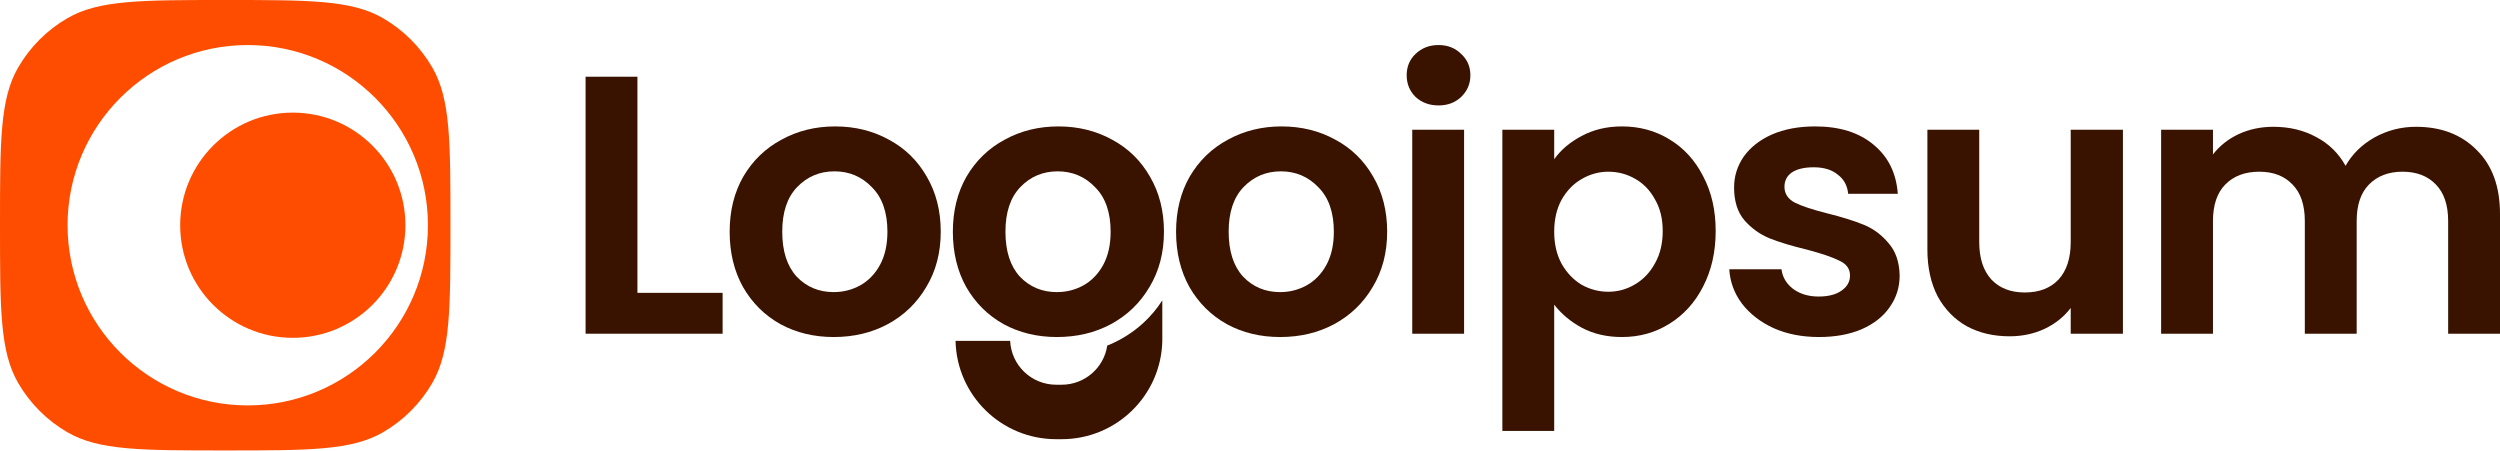
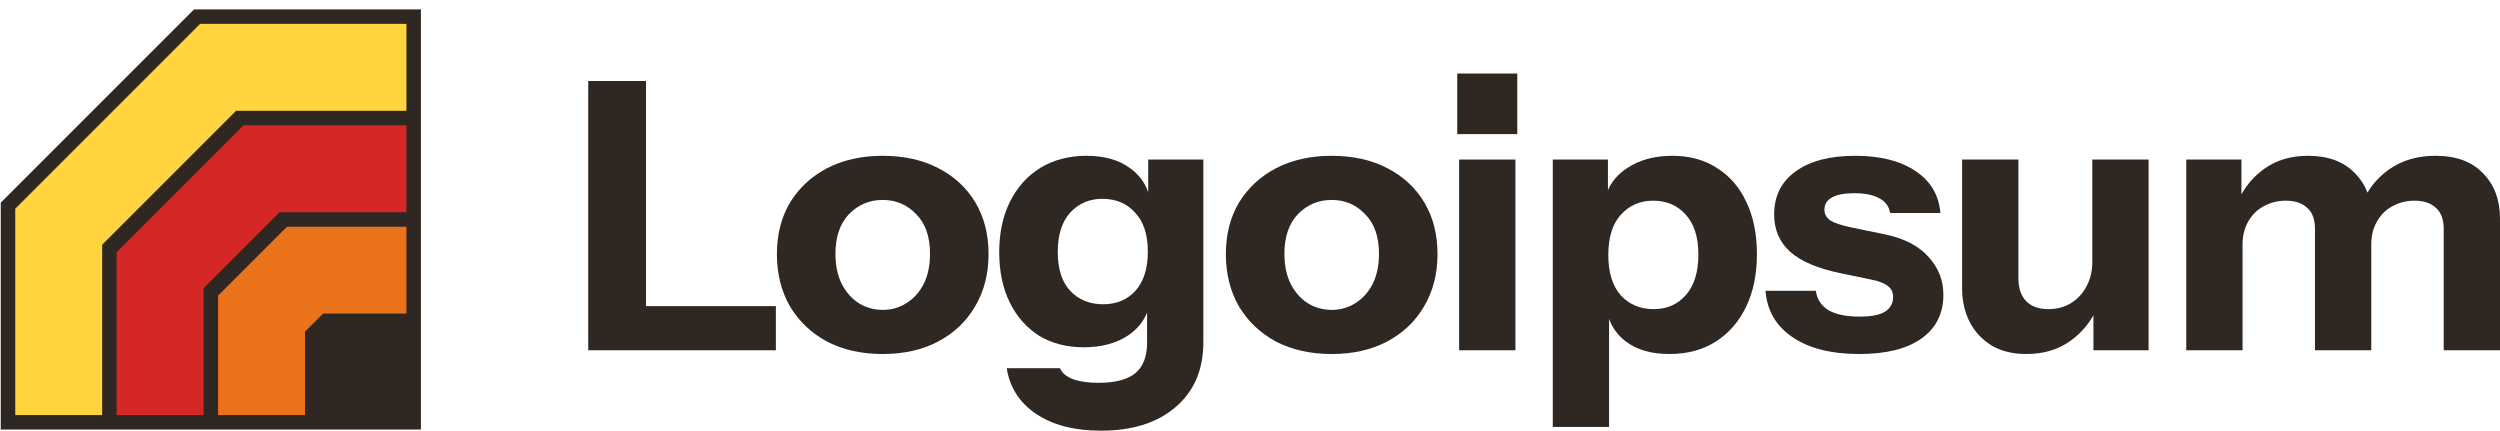
- <svg xmlns="http://www.w3.org/2000/svg" width="222" height="40" viewBox="0 0 222 40" fill="none">
-   <path fill-rule="evenodd" clip-rule="evenodd" d="M20 0C27.477 0 31.215 -0 34 1.607C35.824 2.661 37.339 4.176 38.393 6C40 8.785 40 12.523 40 20C40 27.477 40 31.215 38.393 34C37.339 35.824 35.824 37.339 34 38.393C31.215 40 27.477 40 20 40C12.523 40 8.785 40 6 38.393C4.176 37.339 2.661 35.824 1.607 34C-0 31.215 0 27.477 0 20C0 12.523 -0 8.785 1.607 6C2.661 4.176 4.176 2.661 6 1.607C8.785 -0 12.523 0 20 0ZM22 4C13.163 4 6 11.163 6 20C6 28.837 13.163 36 22 36C30.837 36 38 28.837 38 20C38 11.163 30.837 4 22 4Z" fill="#FF4D00" />
-   <path d="M36 20C36 25.523 31.523 30 26 30C20.477 30 16 25.523 16 20C16 14.477 20.477 10 26 10C31.523 10 36 14.477 36 20Z" fill="#FF4D00" />
-   <path d="M214.535 11.259C216.771 11.259 218.569 11.945 219.928 13.319C221.309 14.67 222 16.567 222 19.008V29.634H217.396V19.629C217.396 18.212 217.034 17.133 216.311 16.392C215.587 15.629 214.6 15.248 213.351 15.248C212.101 15.248 211.103 15.629 210.358 16.392C209.634 17.133 209.273 18.212 209.273 19.629V29.634H204.668V19.629C204.668 18.212 204.307 17.133 203.583 16.392C202.86 15.629 201.873 15.248 200.623 15.248C199.352 15.248 198.343 15.629 197.598 16.392C196.874 17.133 196.512 18.212 196.512 19.629V29.634H191.908V11.52H196.512V13.711C197.104 12.948 197.861 12.349 198.782 11.913C199.724 11.477 200.755 11.259 201.873 11.259C203.298 11.259 204.57 11.564 205.688 12.174C206.806 12.763 207.672 13.613 208.286 14.725C208.878 13.678 209.733 12.839 210.851 12.207C211.991 11.575 213.219 11.259 214.535 11.259Z" fill="#391300" />
-   <path d="M188.516 11.52V29.634H183.879V27.346C183.287 28.13 182.509 28.751 181.544 29.209C180.602 29.645 179.571 29.863 178.453 29.863C177.028 29.863 175.767 29.569 174.671 28.98C173.575 28.37 172.709 27.487 172.073 26.332C171.459 25.155 171.152 23.76 171.152 22.147V11.52H175.756V21.493C175.756 22.931 176.118 24.043 176.841 24.828C177.565 25.591 178.552 25.972 179.801 25.972C181.073 25.972 182.071 25.591 182.794 24.828C183.518 24.043 183.879 22.931 183.879 21.493V11.52H188.516Z" fill="#391300" />
-   <path d="M161.519 29.928C160.028 29.928 158.69 29.667 157.506 29.144C156.322 28.599 155.38 27.869 154.678 26.953C153.998 26.038 153.626 25.024 153.56 23.912H158.197C158.285 24.61 158.625 25.188 159.216 25.645C159.83 26.103 160.587 26.332 161.486 26.332C162.363 26.332 163.042 26.157 163.525 25.809C164.029 25.46 164.281 25.013 164.281 24.468C164.281 23.88 163.974 23.444 163.36 23.16C162.768 22.855 161.815 22.528 160.499 22.179C159.14 21.852 158.022 21.515 157.145 21.166C156.29 20.817 155.544 20.283 154.908 19.564C154.294 18.844 153.987 17.874 153.987 16.654C153.987 15.651 154.272 14.735 154.843 13.907C155.434 13.079 156.268 12.425 157.342 11.945C158.438 11.466 159.721 11.226 161.19 11.226C163.36 11.226 165.092 11.771 166.386 12.861C167.679 13.929 168.392 15.379 168.524 17.209H164.117C164.051 16.49 163.744 15.923 163.196 15.509C162.67 15.073 161.957 14.855 161.058 14.855C160.225 14.855 159.578 15.008 159.118 15.313C158.679 15.618 158.46 16.043 158.46 16.588C158.46 17.199 158.767 17.667 159.381 17.994C159.995 18.299 160.949 18.616 162.242 18.942C163.558 19.269 164.643 19.607 165.498 19.956C166.353 20.305 167.088 20.85 167.701 21.591C168.337 22.31 168.666 23.269 168.688 24.468C168.688 25.515 168.392 26.452 167.8 27.28C167.23 28.108 166.397 28.762 165.301 29.242C164.226 29.7 162.966 29.928 161.519 29.928Z" fill="#391300" />
-   <path d="M138.013 14.136C138.605 13.308 139.416 12.621 140.447 12.076C141.499 11.509 142.694 11.226 144.031 11.226C145.588 11.226 146.991 11.607 148.241 12.37C149.512 13.133 150.51 14.223 151.234 15.64C151.979 17.035 152.352 18.659 152.352 20.512C152.352 22.365 151.979 24.01 151.234 25.449C150.51 26.866 149.512 27.967 148.241 28.752C146.991 29.536 145.588 29.928 144.031 29.928C142.694 29.928 141.51 29.656 140.479 29.111C139.471 28.566 138.649 27.88 138.013 27.051V38.266H133.409V11.52H138.013V14.136ZM147.649 20.512C147.649 19.422 147.419 18.485 146.958 17.7C146.52 16.893 145.928 16.283 145.182 15.869C144.459 15.455 143.67 15.248 142.814 15.248C141.981 15.248 141.192 15.466 140.447 15.902C139.723 16.316 139.131 16.926 138.671 17.733C138.232 18.539 138.013 19.487 138.013 20.577C138.013 21.667 138.232 22.615 138.671 23.422C139.131 24.228 139.723 24.85 140.447 25.286C141.192 25.7 141.981 25.907 142.814 25.907C143.67 25.907 144.459 25.689 145.182 25.253C145.928 24.817 146.52 24.196 146.958 23.389C147.419 22.583 147.649 21.624 147.649 20.512Z" fill="#391300" />
-   <path d="M127.742 9.362C126.93 9.362 126.251 9.112 125.703 8.61C125.176 8.087 124.913 7.444 124.913 6.681C124.913 5.918 125.176 5.286 125.703 4.785C126.251 4.262 126.93 4 127.742 4C128.553 4 129.222 4.262 129.748 4.785C130.296 5.286 130.57 5.918 130.57 6.681C130.57 7.444 130.296 8.087 129.748 8.61C129.222 9.112 128.553 9.362 127.742 9.362ZM130.011 11.52V29.634H125.407V11.52H130.011Z" fill="#391300" />
-   <path d="M113.676 29.928C111.922 29.928 110.343 29.547 108.94 28.784C107.537 27.999 106.43 26.899 105.618 25.482C104.829 24.065 104.435 22.43 104.435 20.577C104.435 18.724 104.84 17.09 105.651 15.673C106.485 14.256 107.614 13.166 109.039 12.403C110.464 11.618 112.053 11.226 113.807 11.226C115.561 11.226 117.151 11.618 118.576 12.403C120.001 13.166 121.119 14.256 121.931 15.673C122.764 17.09 123.18 18.724 123.18 20.577C123.18 22.43 122.753 24.065 121.898 25.482C121.065 26.899 119.924 27.999 118.477 28.784C117.052 29.547 115.452 29.928 113.676 29.928ZM113.676 25.939C114.509 25.939 115.287 25.743 116.011 25.351C116.756 24.937 117.348 24.326 117.787 23.52C118.225 22.713 118.445 21.733 118.445 20.577C118.445 18.855 117.984 17.537 117.063 16.621C116.164 15.684 115.057 15.215 113.742 15.215C112.426 15.215 111.319 15.684 110.42 16.621C109.543 17.537 109.105 18.855 109.105 20.577C109.105 22.299 109.532 23.629 110.387 24.566C111.264 25.482 112.36 25.939 113.676 25.939Z" fill="#391300" />
-   <path d="M93.855 29.928C92.101 29.928 90.522 29.547 89.119 28.784C87.716 27.999 86.609 26.899 85.797 25.482C85.008 24.065 84.614 22.43 84.614 20.577C84.614 18.724 85.019 17.09 85.83 15.673C86.664 14.256 87.793 13.166 89.218 12.403C90.643 11.618 92.233 11.226 93.987 11.226C95.74 11.226 97.33 11.618 98.755 12.403C100.18 13.166 101.298 14.256 102.11 15.673C102.943 17.09 103.359 18.724 103.359 20.577C103.359 22.43 102.932 24.065 102.077 25.482C101.244 26.899 100.103 27.999 98.656 28.784C97.231 29.547 95.631 29.928 93.855 29.928ZM93.855 25.939C94.688 25.939 95.466 25.743 96.19 25.351C96.935 24.937 97.527 24.326 97.966 23.52C98.404 22.713 98.624 21.733 98.624 20.577C98.624 18.855 98.163 17.537 97.242 16.621C96.343 15.684 95.236 15.215 93.921 15.215C92.605 15.215 91.498 15.684 90.599 16.621C89.722 17.537 89.284 18.855 89.284 20.577C89.284 22.299 89.711 23.629 90.566 24.566C91.443 25.482 92.539 25.939 93.855 25.939Z" fill="#391300" />
-   <path d="M74.034 29.928C72.28 29.928 70.701 29.547 69.298 28.784C67.895 27.999 66.788 26.899 65.977 25.482C65.187 24.065 64.793 22.43 64.793 20.577C64.793 18.724 65.198 17.09 66.01 15.673C66.843 14.256 67.972 13.166 69.397 12.403C70.822 11.618 72.412 11.226 74.165 11.226C75.919 11.226 77.509 11.618 78.934 12.403C80.359 13.166 81.477 14.256 82.289 15.673C83.122 17.09 83.538 18.724 83.538 20.577C83.538 22.43 83.111 24.065 82.256 25.482C81.423 26.899 80.282 27.999 78.835 28.784C77.41 29.547 75.81 29.928 74.034 29.928ZM74.034 25.939C74.867 25.939 75.645 25.743 76.369 25.351C77.114 24.937 77.706 24.326 78.145 23.52C78.583 22.713 78.803 21.733 78.803 20.577C78.803 18.855 78.342 17.537 77.421 16.621C76.522 15.684 75.415 15.215 74.1 15.215C72.784 15.215 71.677 15.684 70.778 16.621C69.901 17.537 69.463 18.855 69.463 20.577C69.463 22.299 69.89 23.629 70.745 24.566C71.622 25.482 72.719 25.939 74.034 25.939Z" fill="#391300" />
-   <path d="M56.604 26.005H64.168V29.634H52V6.812H56.604V26.005Z" fill="#391300" />
-   <path d="M98.324 30.689C98.695 30.541 99.058 30.372 99.413 30.181L99.421 30.177C100.987 29.328 102.257 28.155 103.213 26.675V30.27C103.111 35.109 99.15 39 94.278 39H93.788C88.916 39 84.955 35.109 84.853 30.27H89.701C89.801 32.437 91.592 34.163 93.788 34.163H94.278C96.33 34.163 98.029 32.656 98.324 30.689Z" fill="#391300" />
+ <svg xmlns="http://www.w3.org/2000/svg" width="238" height="41" viewBox="0 0 238 41" fill="none">
+   <path d="M40.071 40.893V0.893H18.476L0.071 19.297L0.071 40.893H40.071Z" fill="#2F2722" />
+   <path fill-rule="evenodd" clip-rule="evenodd" d="M19.382 27.434L19.382 39.514L11.106 39.513L11.106 24.006L23.185 11.927L38.692 11.927L38.692 20.203L26.613 20.203L19.382 27.434Z" fill="#D62727" />
+   <path fill-rule="evenodd" clip-rule="evenodd" d="M9.727 23.296L9.727 39.514L1.451 39.513L1.451 19.868L19.047 2.272L38.692 2.272L38.692 10.548L22.475 10.548L9.727 23.296Z" fill="#FFD43E" />
+   <path fill-rule="evenodd" clip-rule="evenodd" d="M29.037 31.572L29.037 39.514L20.761 39.514L20.761 28.144L27.323 21.582L38.692 21.582L38.692 29.858L30.751 29.858L29.037 31.572Z" fill="#EA721B" />
+   <path d="M138.909 15.188V33.346H144.268V15.188H138.909Z" fill="#2F2722" />
+   <path d="M138.73 7V12.768H144.446V7H138.73Z" fill="#2F2722" />
+   <path fill-rule="evenodd" clip-rule="evenodd" d="M158.935 33.702C157.196 33.702 155.803 33.298 154.755 32.491C154.02 31.925 153.496 31.214 153.183 30.356V40.644H147.824V15.188H153.075V18.102C153.446 17.255 154.053 16.557 154.898 16.007C156.065 15.224 157.506 14.832 159.221 14.832C160.864 14.832 162.281 15.224 163.472 16.007C164.687 16.767 165.616 17.847 166.259 19.247C166.926 20.647 167.259 22.297 167.259 24.196C167.259 26.118 166.914 27.792 166.223 29.216C165.532 30.64 164.568 31.744 163.329 32.527C162.091 33.31 160.626 33.702 158.935 33.702ZM157.434 29.429C158.697 29.429 159.721 28.978 160.507 28.076C161.293 27.174 161.686 25.893 161.686 24.231C161.686 22.57 161.281 21.3 160.471 20.422C159.685 19.544 158.649 19.105 157.363 19.105C156.124 19.105 155.1 19.556 154.29 20.458C153.504 21.336 153.111 22.606 153.111 24.267C153.111 25.928 153.504 27.21 154.29 28.112C155.1 28.99 156.148 29.429 157.434 29.429Z" fill="#2F2722" />
+   <path d="M170.648 32.099C172.22 33.168 174.34 33.702 177.008 33.702C179.556 33.702 181.521 33.215 182.902 32.242C184.308 31.245 185.01 29.857 185.01 28.076C185.01 26.676 184.534 25.466 183.581 24.445C182.652 23.401 181.271 22.689 179.437 22.309L176.15 21.632C175.269 21.443 174.638 21.229 174.257 20.992C173.875 20.73 173.685 20.386 173.685 19.959C173.685 19.461 173.911 19.081 174.364 18.82C174.84 18.535 175.555 18.393 176.507 18.393C177.555 18.393 178.365 18.559 178.937 18.891C179.508 19.2 179.842 19.663 179.937 20.28H184.725C184.582 18.571 183.796 17.241 182.367 16.292C180.937 15.319 179.02 14.832 176.615 14.832C174.185 14.832 172.292 15.331 170.934 16.328C169.576 17.301 168.898 18.666 168.898 20.422C168.898 21.87 169.41 23.056 170.434 23.982C171.458 24.884 173.054 25.561 175.221 26.012L178.151 26.617C178.937 26.783 179.473 26.997 179.758 27.258C180.068 27.495 180.223 27.839 180.223 28.29C180.223 28.883 179.961 29.346 179.437 29.678C178.937 29.987 178.127 30.141 177.008 30.141C175.769 30.141 174.792 29.94 174.078 29.536C173.387 29.109 172.982 28.492 172.863 27.685H168.076C168.219 29.56 169.076 31.031 170.648 32.099Z" fill="#2F2722" />
+   <path d="M208.132 15.188H213.384V18.502C213.948 17.501 214.687 16.681 215.599 16.043C216.743 15.236 218.112 14.832 219.708 14.832C221.613 14.832 223.09 15.367 224.138 16.435C224.699 16.994 225.113 17.628 225.381 18.337C225.94 17.41 226.669 16.646 227.568 16.043C228.759 15.236 230.188 14.832 231.855 14.832C233.832 14.832 235.344 15.39 236.392 16.506C237.464 17.598 238 19.034 238 20.814V33.346H232.641V21.81C232.641 20.885 232.391 20.208 231.891 19.781C231.414 19.33 230.736 19.105 229.854 19.105C229.092 19.105 228.39 19.283 227.746 19.639C227.127 19.971 226.639 20.458 226.282 21.098C225.924 21.715 225.746 22.451 225.746 23.306V33.346H220.387V21.81C220.387 20.885 220.137 20.208 219.636 19.781C219.16 19.33 218.481 19.105 217.6 19.105C216.838 19.105 216.135 19.283 215.492 19.639C214.873 19.971 214.385 20.458 214.027 21.098C213.67 21.715 213.491 22.451 213.491 23.306V33.346H208.132V15.188Z" fill="#2F2722" />
+   <path d="M192.901 33.702C191.615 33.702 190.507 33.429 189.578 32.883C188.673 32.313 187.983 31.565 187.506 30.64C187.03 29.69 186.792 28.634 186.792 27.471V15.188H192.151V26.439C192.151 27.436 192.401 28.183 192.901 28.682C193.401 29.18 194.104 29.429 195.009 29.429C195.819 29.429 196.533 29.239 197.152 28.86C197.772 28.48 198.26 27.958 198.617 27.293C198.998 26.605 199.189 25.822 199.189 24.943V15.188H204.548V33.346H199.296V30.019C198.728 31.009 197.978 31.833 197.045 32.491C195.902 33.298 194.521 33.702 192.901 33.702Z" fill="#2F2722" />
+   <path fill-rule="evenodd" clip-rule="evenodd" d="M126.777 33.702C124.776 33.702 123.014 33.31 121.49 32.527C119.989 31.72 118.81 30.604 117.953 29.18C117.119 27.732 116.702 26.071 116.702 24.196C116.702 22.321 117.119 20.683 117.953 19.283C118.81 17.882 119.989 16.791 121.49 16.007C123.014 15.224 124.776 14.832 126.777 14.832C128.802 14.832 130.564 15.224 132.065 16.007C133.589 16.791 134.768 17.882 135.602 19.283C136.435 20.683 136.852 22.321 136.852 24.196C136.852 26.071 136.423 27.732 135.566 29.18C134.732 30.604 133.553 31.72 132.029 32.527C130.529 33.31 128.778 33.702 126.777 33.702ZM126.777 29.5C127.611 29.5 128.361 29.287 129.028 28.86C129.719 28.432 130.267 27.827 130.671 27.044C131.076 26.237 131.279 25.276 131.279 24.16C131.279 22.523 130.838 21.265 129.957 20.386C129.099 19.485 128.04 19.034 126.777 19.034C125.515 19.034 124.443 19.485 123.562 20.386C122.704 21.288 122.276 22.546 122.276 24.16C122.276 25.276 122.478 26.237 122.883 27.044C123.288 27.827 123.824 28.432 124.491 28.86C125.181 29.287 125.944 29.5 126.777 29.5Z" fill="#2F2722" />
+   <path fill-rule="evenodd" clip-rule="evenodd" d="M98.627 39.398C100.223 40.466 102.283 41 104.808 41C107.833 41 110.214 40.24 111.953 38.721C113.692 37.226 114.561 35.173 114.561 32.562V15.188H109.309V18.294C108.992 17.384 108.433 16.634 107.63 16.043C106.558 15.236 105.165 14.832 103.45 14.832C101.783 14.832 100.318 15.212 99.056 15.972C97.817 16.731 96.853 17.799 96.162 19.176C95.471 20.553 95.126 22.166 95.126 24.018C95.126 25.845 95.459 27.436 96.126 28.788C96.793 30.141 97.722 31.198 98.913 31.957C100.127 32.693 101.545 33.061 103.164 33.061C104.855 33.061 106.272 32.681 107.416 31.922C108.255 31.346 108.851 30.624 109.202 29.755V32.633C109.202 33.939 108.833 34.9 108.095 35.517C107.356 36.134 106.177 36.443 104.558 36.443C103.581 36.443 102.771 36.324 102.128 36.087C101.509 35.85 101.104 35.505 100.913 35.054H95.84C96.126 36.882 97.055 38.33 98.627 39.398ZM108.095 27.685C107.309 28.539 106.284 28.966 105.022 28.966C103.736 28.966 102.688 28.539 101.878 27.685C101.092 26.83 100.699 25.596 100.699 23.982C100.699 22.368 101.092 21.122 101.878 20.244C102.688 19.366 103.712 18.927 104.951 18.927C106.237 18.927 107.273 19.366 108.059 20.244C108.869 21.098 109.274 22.333 109.274 23.947C109.274 25.561 108.881 26.807 108.095 27.685Z" fill="#2F2722" />
+   <path fill-rule="evenodd" clip-rule="evenodd" d="M84.036 33.702C82.035 33.702 80.273 33.31 78.749 32.527C77.248 31.72 76.069 30.604 75.212 29.18C74.378 27.732 73.961 26.071 73.961 24.196C73.961 22.321 74.378 20.683 75.212 19.283C76.069 17.882 77.248 16.791 78.749 16.007C80.273 15.224 82.035 14.832 84.036 14.832C86.061 14.832 87.823 15.224 89.324 16.007C90.848 16.791 92.027 17.882 92.861 19.283C93.694 20.683 94.111 22.321 94.111 24.196C94.111 26.071 93.682 27.732 92.825 29.18C91.991 30.604 90.812 31.72 89.288 32.527C87.787 33.31 86.037 33.702 84.036 33.702ZM84.036 29.5C84.87 29.5 85.62 29.287 86.287 28.86C86.978 28.432 87.525 27.827 87.93 27.044C88.335 26.237 88.538 25.276 88.538 24.16C88.538 22.523 88.097 21.265 87.216 20.386C86.358 19.485 85.299 19.034 84.036 19.034C82.774 19.034 81.702 19.485 80.821 20.386C79.963 21.288 79.534 22.546 79.534 24.16C79.534 25.276 79.737 26.237 80.142 27.044C80.547 27.827 81.083 28.432 81.75 28.86C82.44 29.287 83.203 29.5 84.036 29.5Z" fill="#2F2722" />
+   <path d="M56 7.712V33.346H73.863V29.145H61.502V7.712H56Z" fill="#2F2722" />
</svg>
